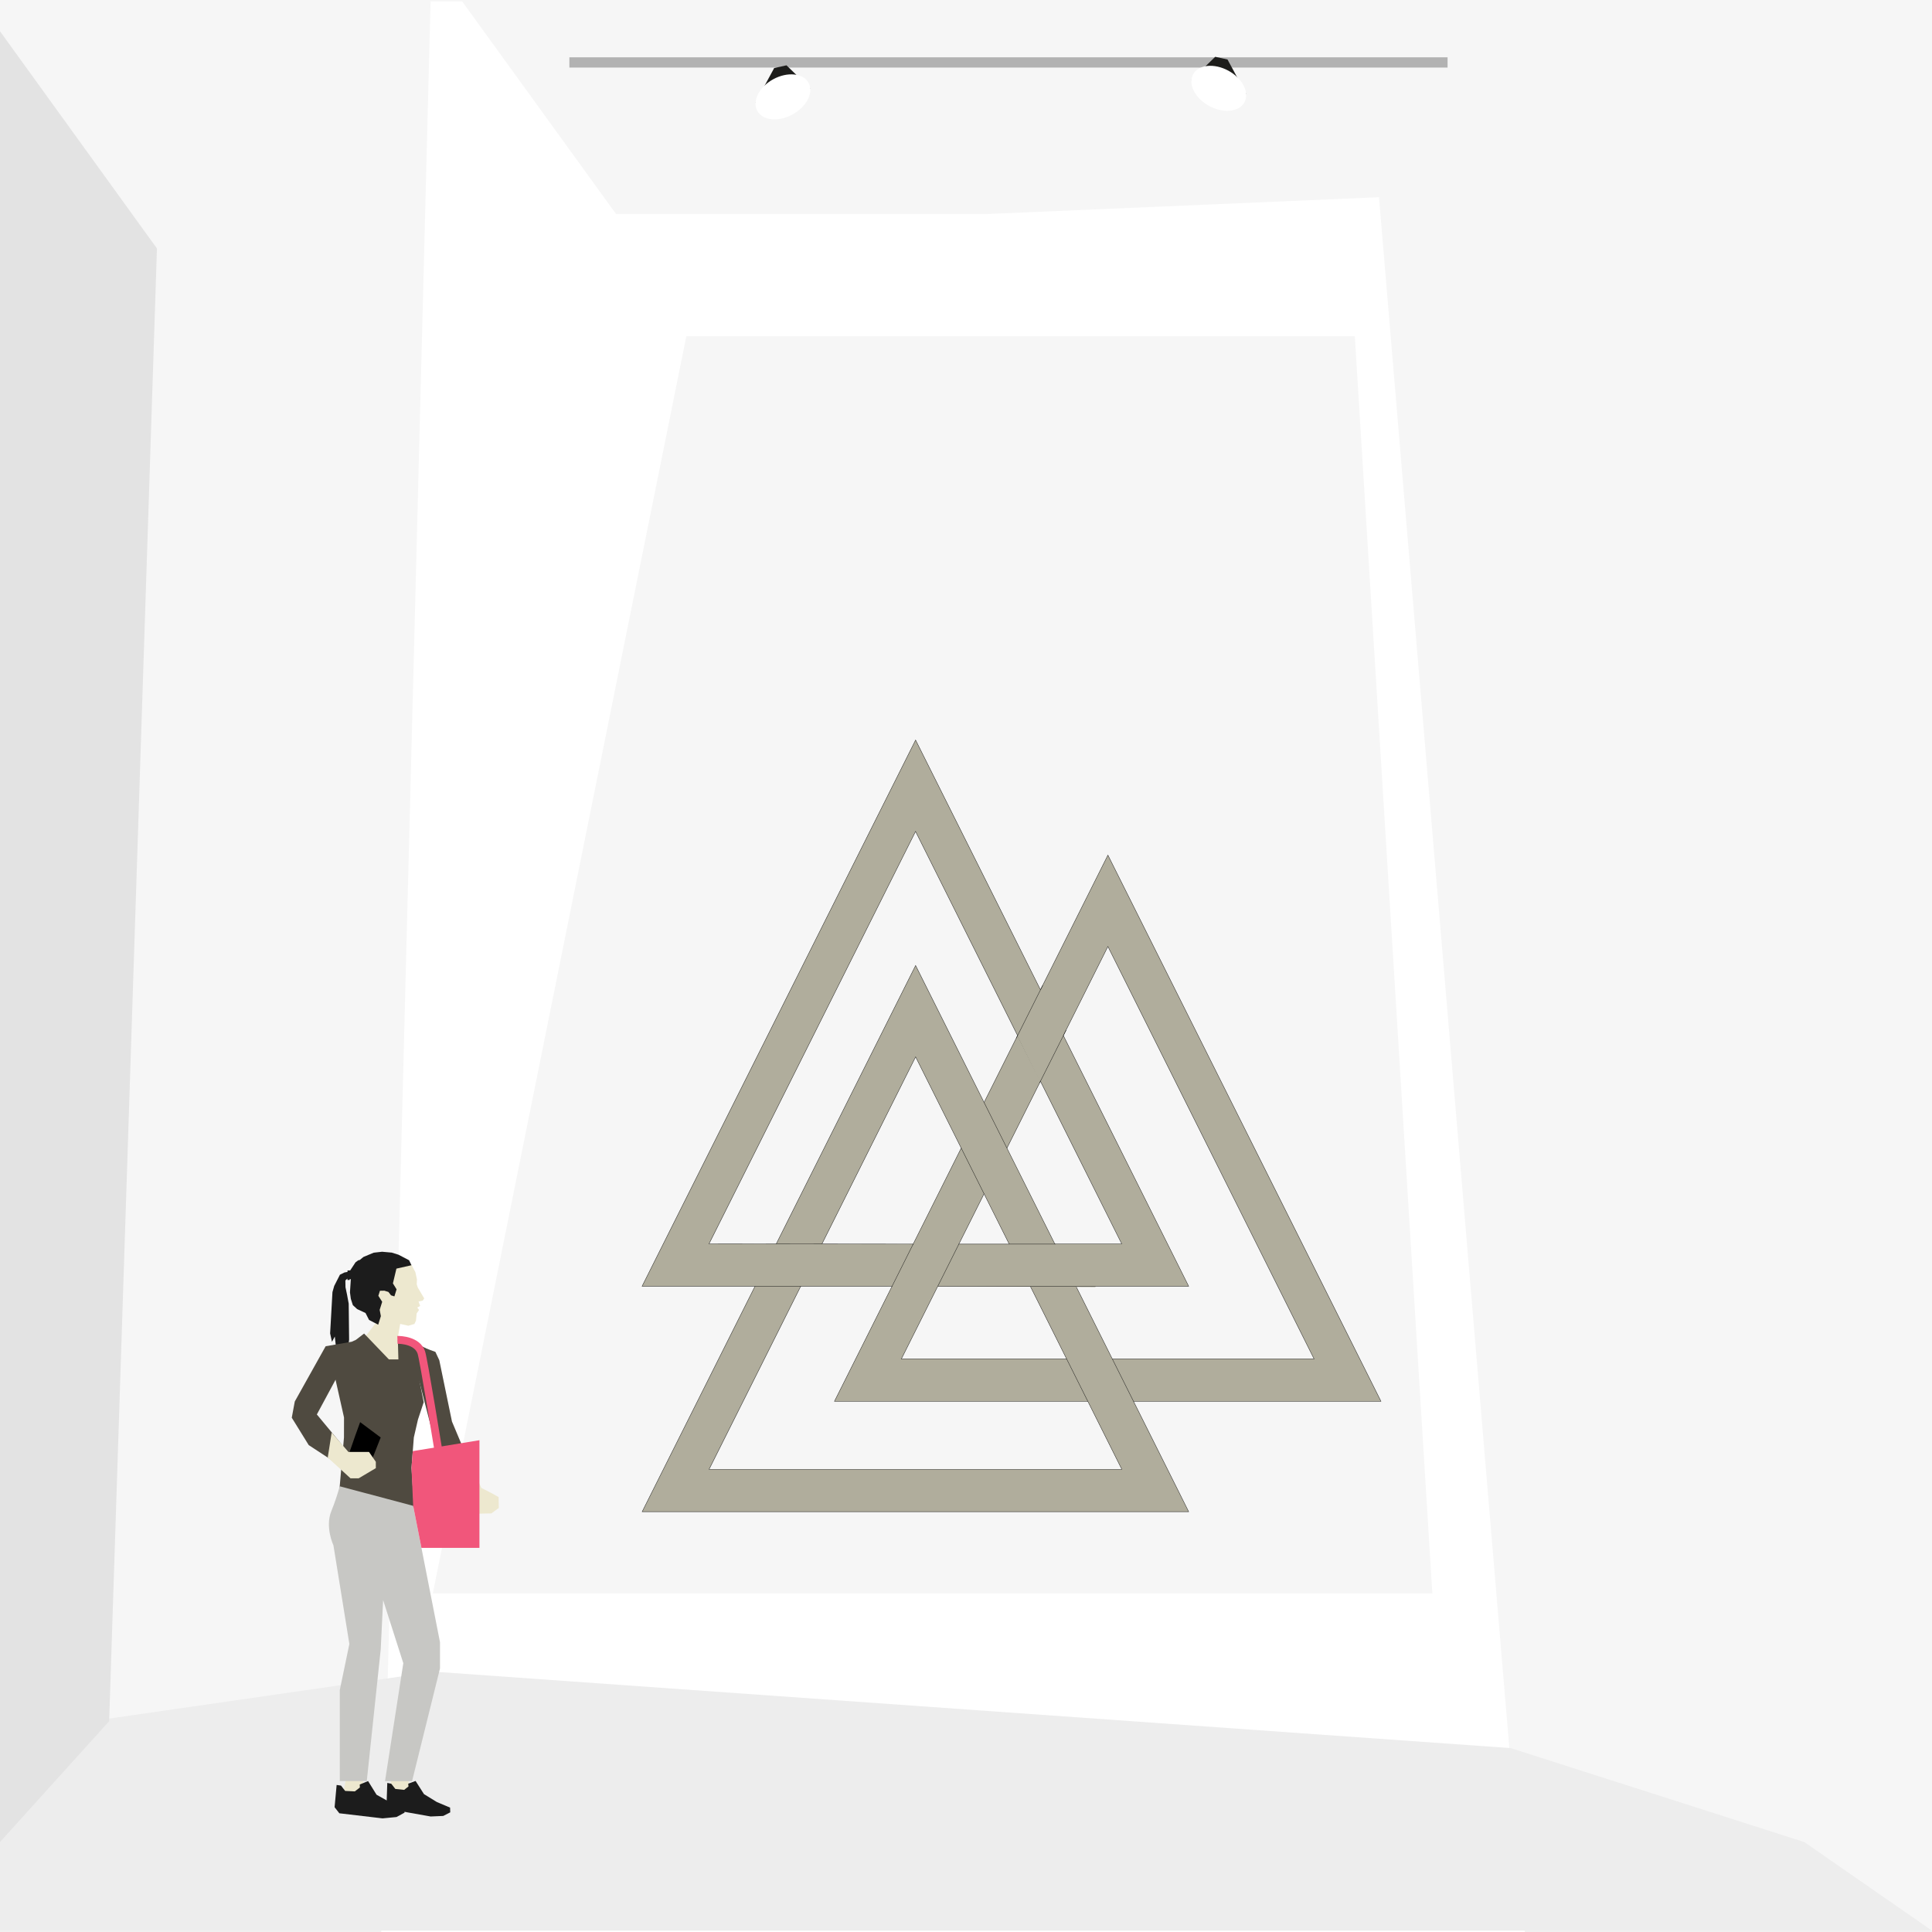
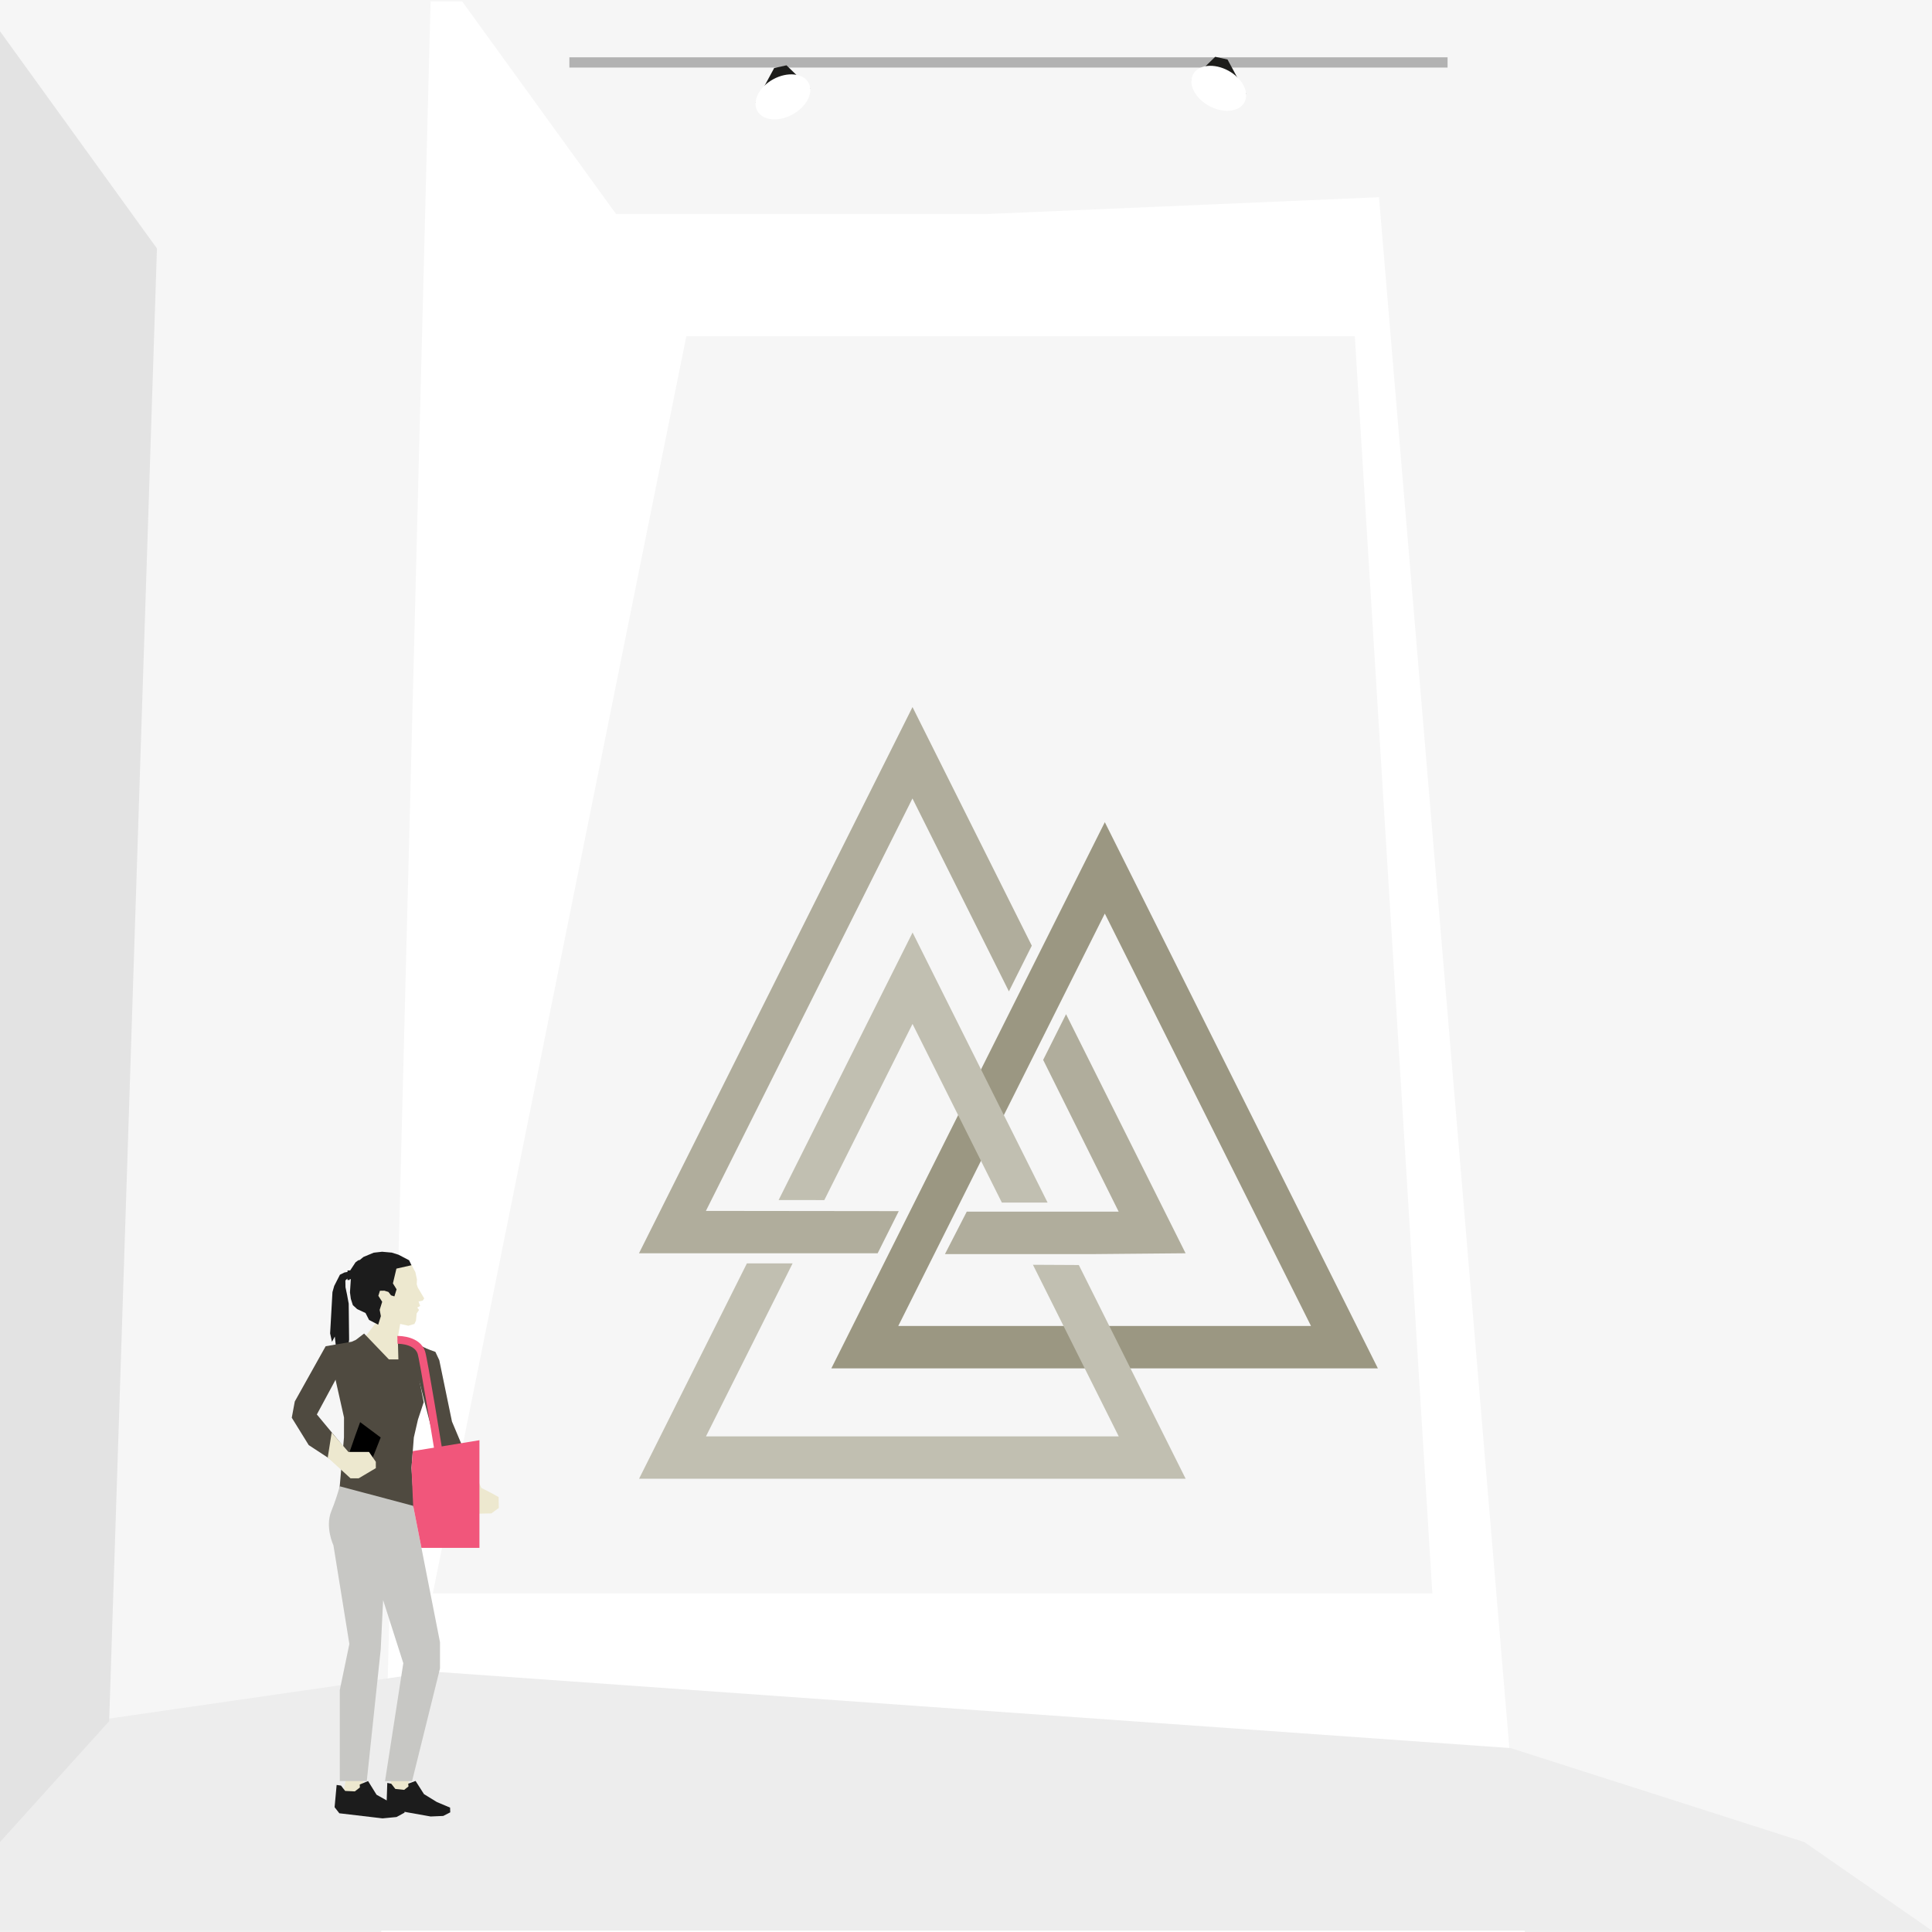
<svg xmlns="http://www.w3.org/2000/svg" width="1400" height="1399.99" viewBox="0 0 1400 1399.99">
  <defs>
    <clipPath id="a">
      <rect width="1400" height="1400" fill="none" />
    </clipPath>
    <clipPath id="c">
      <rect x="211.43" y="907.06" width="150.03" height="410.6" fill="none" />
    </clipPath>
  </defs>
  <polygon points="0 0 0 1351.95 0 1399 1400 1399 1400 0 0 0" fill="#f6f6f6" />
  <polygon points="312 0.99 276.26 1399.99 1104.93 1399.99 987.34 0.99 312 0.99" fill="#fff" />
  <polygon points="1037.92 1154.62 313.64 1154.62 497.34 243.67 981.75 243.67 1037.92 1154.62" fill="#f6f6f6" />
  <polygon points="0 1256.76 314.48 1211.36 1094.72 1266.74 1307.47 1334.83 1400 1399 0 1399 0 1256.76" fill="#ededed" />
  <polygon points="334.17 0 446.39 155.04 716.19 155.04 999.27 142.9 1097.33 116.98 1164 0 334.17 0" fill="#f6f6f6" />
  <rect x="412.59" y="41.53" width="636.37" height="7.44" fill="#b2b2b2" />
  <polygon points="547.53 74.14 561.01 49.29 569.92 47.34 587.13 64 547.53 74.14" fill="#1d1d1b" />
  <g clip-path="url(#a)">
    <path d="m585.91 60c3.86 7-1.32 17.31-11.58 22.93s-21.71 4.44-25.57-2.6s1.33-17.33 11.58-22.92S582.05 53 585.91 60" fill="#fff" />
  </g>
  <polygon points="902.98 67.97 889.5 43.12 880.59 41.17 863.38 57.84 902.98 67.97" fill="#1d1d1b" />
  <g clip-path="url(#a)">
    <path d="m864.6 53.83c-3.87 7.05 1.32 17.31 11.58 22.93s21.71 4.45 25.57-2.6s-1.33-17.31-11.59-22.92s-21.7-4.45-25.56 2.59" fill="#fff" />
  </g>
  <polygon points="0 1334.83 79.1 1247.25 113.73 180.05 0 22.66 0 1334.83" fill="#e3e3e3" />
  <polygon points="330.85 1056.01 326.03 1059.37 338.1 1079.45 338.16 1082.25 342.73 1093.12 346.89 1096.86 356.07 1096.66 361.46 1092.73 361.3 1084.82 356.01 1081.88 348.79 1078.2 338.05 1054.08 330.85 1056.01" fill="#ede8cf" />
  <polygon points="248.04 1302.7 251.09 1287.3 262.06 1284.47 264.54 1300.94 248.04 1302.7" fill="#ede8cf" />
  <polygon points="298.35 1302.16 295.3 1286.77 284.34 1283.93 281.85 1300.41 298.35 1302.16" fill="#ede8cf" />
  <polygon points="260.69 1293.12 260.78 1295.27 257.14 1298.11 250.12 1297.78 247.09 1293.9 243.94 1293.45 242.46 1309.57 245.89 1313.97 277.2 1317.66 287.33 1316.68 293.11 1313.54 293.18 1309.89 282.78 1306.09 272.86 1300.53 266.72 1290.63 260.69 1293.12" fill="#1c1c1c" />
  <polygon points="280.14 1306.93 280.64 1291.97 283.52 1292.56 286.47 1296.33 292.86 1297.01 296 1294.55 295.81 1292.54 301.14 1290.54 307.23 1300.09 316.51 1305.79 326.14 1309.87 326.27 1313.28 321.19 1315.9 312.06 1316.29 283.48 1311.21 280.14 1306.93" fill="#1c1c1c" />
  <g clip-path="url(#c)">
    <path d="m288.41 974.55a51.67 51.67 0 0 1 0-6l1.59-9.19l5.84 1.32l4.44-1.27l1.15-2.41l.49-5.23l1.74-2.54l-1.32-1.73l2.12-1.13l-1.19-3.23l3-.62l1.14-1.63l-4.67-7.91l-.75-2.37l.15-3.51l-1.14-5.28l-2.69-5l-2-.89h-17.6l-11.92 26.74l5.35 16.25l-8.22 10.59l2.36 18.15l26.87 5.18z" fill="#ede8cf" />
  </g>
  <polygon points="276.89 907.06 270.78 907.75 263.35 910.85 260.72 913.02 259.55 913.29 257.6 914.76 253.76 920.6 251.82 920.6 251.82 921.69 249.66 922.07 246.33 923.7 242.19 931.82 240.91 936.31 239.22 966.23 240.56 972.35 242.61 968.52 244.24 982.99 243.31 991.12 246.64 988.25 249.34 983.9 252.06 976.76 252.98 970.92 252.68 944.67 251.51 938.32 250.35 932.75 250.27 927.87 251.75 926.48 251.75 927.56 253.37 927.56 253.37 926.95 254.22 926.95 253.6 936.46 254.22 941.18 255.69 945.75 258.79 948.61 264.87 951.45 267.43 956.48 274.05 959.92 275.99 953.71 275.13 949.17 276.95 943.33 274.17 938.99 275.31 935.34 278.54 935.28 281.46 936.19 283.36 938.65 285.79 939.41 287.38 934.3 284.72 929.99 287.26 919.3 298.18 916.83 296.44 913.22 288.86 909.25 283.69 907.63 283.66 907.67 276.89 907.06" fill="#1c1c1c" />
  <polygon points="318.33 985.66 327.51 1030.1 334.96 1047.82 339.65 1057.46 327.08 1062.2 312.56 1034.91 296.56 972.78 315.5 979.62 318.33 985.66" fill="#4f4a40" />
  <polygon points="257.87 970.92 254.91 972.27 235.99 975.53 213.61 1015.57 211.43 1027.33 223.71 1047.17 242.72 1059.62 247.76 1046.84 229.6 1024.97 243.17 999.79 243.36 1000.76 249.29 1027.15 249.26 1041.64 244.89 1091.8 254.91 1091.97 281.67 1092.76 281.75 1092.45 299.03 1092.76 299.88 1090.37 298.18 1063.68 299.88 1041.63 302.88 1028.63 307.05 1016.06 306.62 1013.95 303.98 1000.76 315.08 985.08 312.4 978.96 296.72 970.93 288.3 970.93 288.69 985.08 281.8 985.08 263.83 966.34 257.87 970.92" fill="#4f4a40" />
  <g clip-path="url(#c)">
    <path d="m280.3 1104.77l-4.42 90.43l-10.1 95.43h-19.56v-65.91l6.94-33.44l-11.54-71.46s-6.25-13.25-1.5-24.88a162.48 162.48 0 0 0 6.06-17.92l53.22 14.16l19.44 98.82v19l-20.24 81.68H279l13.25-85.47l-30.92-96.62" fill="#c7c7c4" />
    <path d="m288 970.93c2.36-.07 14.43.45 17.32 9.14c1.7 5.11 12.43 71.47 12.43 71.47" fill="none" stroke="#f1567b" stroke-miterlimit="10" stroke-width="5.67" />
  </g>
  <polygon points="304.48 1050.66 347.42 1043.63 347.42 1121.63 305.39 1121.63 299.4 1091.18 298.18 1063.68 299.11 1051.54 304.48 1050.66" fill="#f1567b" />
  <polygon points="257.4 1040.39 249.85 1062.2 265.5 1067.93 275.86 1041.65 260.97 1030.53 257.4 1040.39" />
  <polygon points="237.49 1056.19 254.01 1071.26 259.88 1071.26 272.34 1063.87 272.34 1059.28 267.4 1052.14 252.48 1052.14 240.35 1038.12 237.49 1056.19" fill="#ede8cf" />
-   <path d="m802.83 685.87L653.16 984.75h299.09zm0-66.22l197.88 395.8H604.66z" fill="#b0ad9c" />
-   <path d="m802.83 685.87L653.16 984.75h299.09zm0-66.22l197.88 395.8H604.66z" fill="none" stroke="#1d1d1b" stroke-miterlimit="10" stroke-width="0.28" />
-   <path d="m663.49 765.86l-149.67 298.87h299.1zm0-66.23l197.88 395.81H465.33z" fill="#b0ad9c" />
-   <path d="m663.49 765.86l-149.67 298.87h299.1zm0-66.23l197.88 395.81H465.33z" fill="none" stroke="#1d1d1b" stroke-miterlimit="10" stroke-width="0.28" />
-   <polygon points="661.72 901.52 513.77 901.36 663.44 602.48 812.86 901.36 764.49 901.36 779.84 932.06 794.01 932.06 861.36 932.06 663.48 536.26 465.27 932.06 646.42 932.06 661.72 901.52" fill="#b0ad9c" />
-   <polygon points="661.72 901.52 513.77 901.36 663.44 602.48 812.86 901.36 764.49 901.36 779.84 932.06 794.01 932.06 861.36 932.06 663.48 536.26 465.27 932.06 646.42 932.06 661.72 901.52" fill="none" stroke="#1d1d1b" stroke-miterlimit="10" stroke-width="0.28" />
-   <polyline points="811.52 901.96 595.71 901.87 580.34 931.55 793.72 932.66" fill="#b0ad9c" />
-   <polyline points="764.46 901.52 731.32 901.52 694.84 901.52 679.55 932.06 746.67 932.06 779.84 932.06 794.01 932.06" fill="#b0ad9c" />
-   <polyline points="764.46 901.52 731.32 901.52 694.84 901.52 679.55 932.06 746.67 932.06 779.84 932.06 794.01 932.06" fill="none" stroke="#1d1d1b" stroke-miterlimit="10" stroke-width="0.28" />
-   <line x1="661.72" y1="901.52" x2="646.42" y2="932.06" fill="none" stroke="#1d1d1b" stroke-miterlimit="10" stroke-width="0.28" />
-   <polygon points="770.79 749.47 753.53 783.93 737.36 750.95 737.36 750.78 737.6 750.44 753.82 717.37 754.12 717.23 755 717.23 770.71 749.32 770.79 749.47" fill="#b0ad9c" />
-   <line x1="736.43" y1="752.31" x2="755.58" y2="714.08" fill="none" stroke="#1d1d1b" stroke-miterlimit="10" stroke-width="0.28" />
-   <line x1="753.34" y1="784.7" x2="772.56" y2="746.47" fill="none" stroke="#1d1d1b" stroke-miterlimit="10" stroke-width="0.28" />
+   <path d="m800.59 662L650.92 960.86H950zm0-66.22l197.88 395.8H602.42z" fill="#9b9782" />
+   <polygon points="731.09 718.39 747.68 685.27 661.24 512.37 463.03 908.17 635.98 908.17 651.28 877.63 511.53 877.47 661.2 578.59 731.09 718.39" fill="#b0ad9c" />
+   <polygon points="755.91 768.04 810.62 877.99 700.56 877.99 684.74 908.77 791.76 908.77 859.12 908.17 772.5 734.92 755.91 768.04" fill="#b0ad9c" />
+   <polygon points="597.32 869.63 661.25 741.97 725.98 871.43 759.13 871.44 661.29 675.74 564.22 869.6 597.32 869.63" fill="#c1bfb1" />
+   <polygon points="781.75 916.68 748.51 916.51 810.67 1040.84 511.58 1040.84 574.36 915.48 541.24 915.48 463.09 1071.55 859.17 1071.55 781.75 916.68" fill="#c1bfb1" />
</svg>
